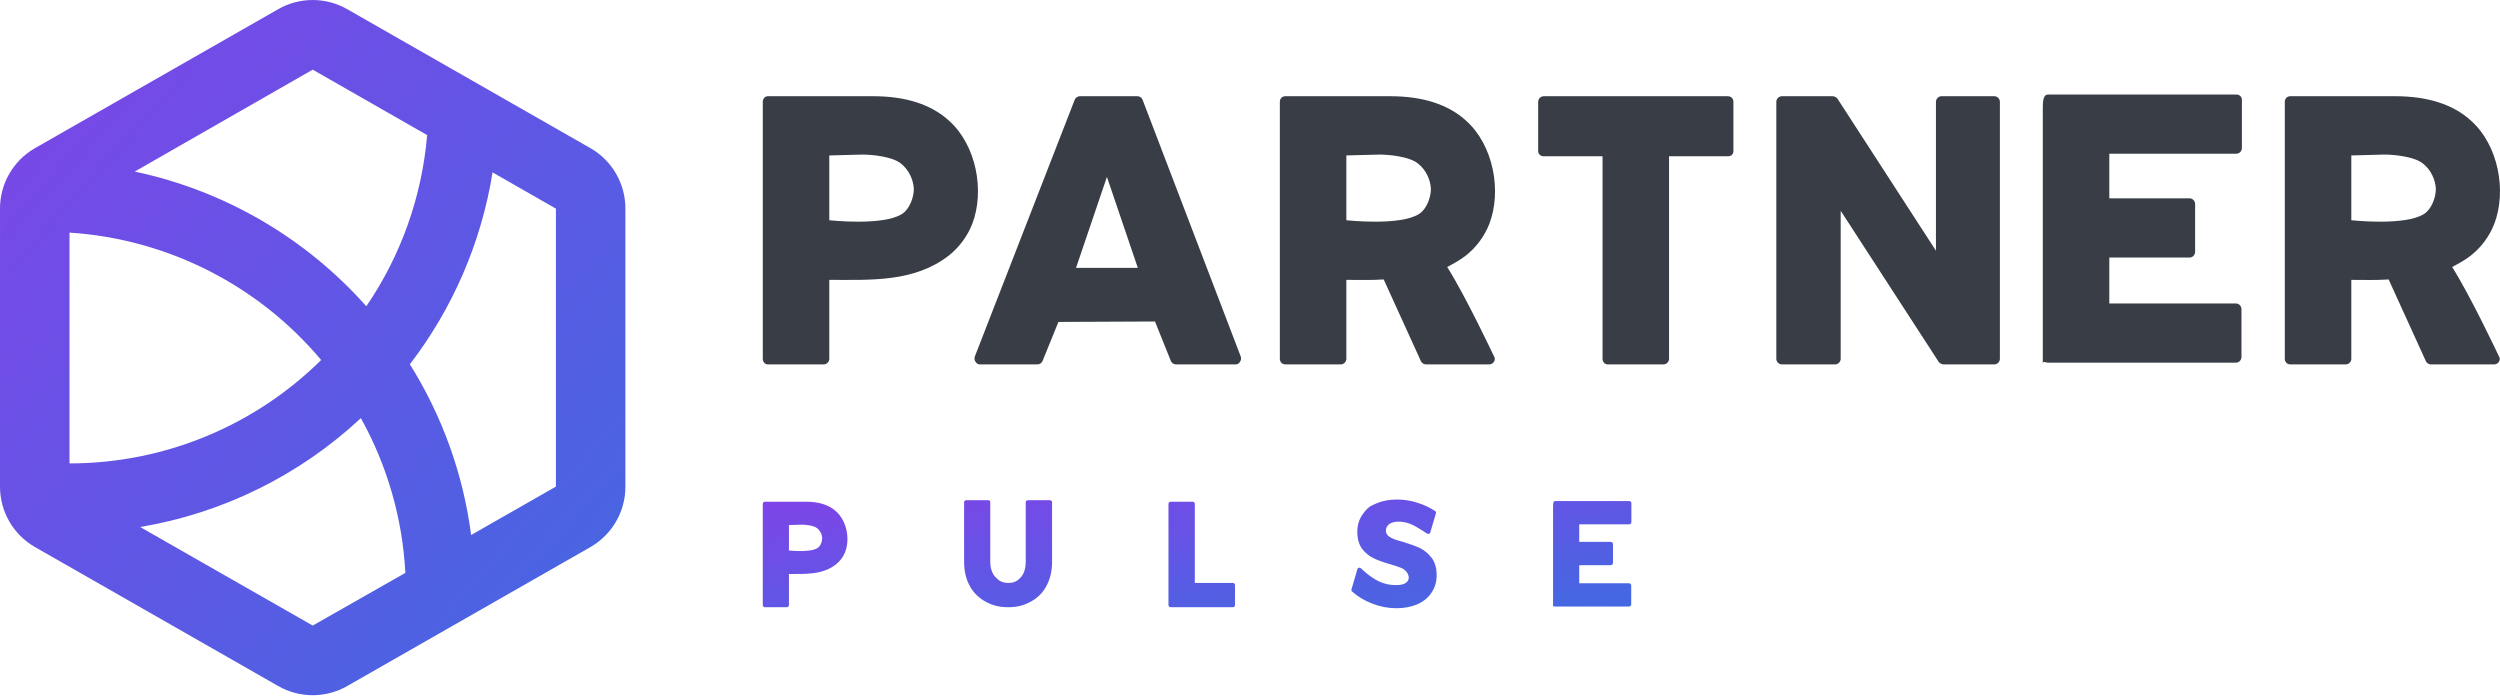
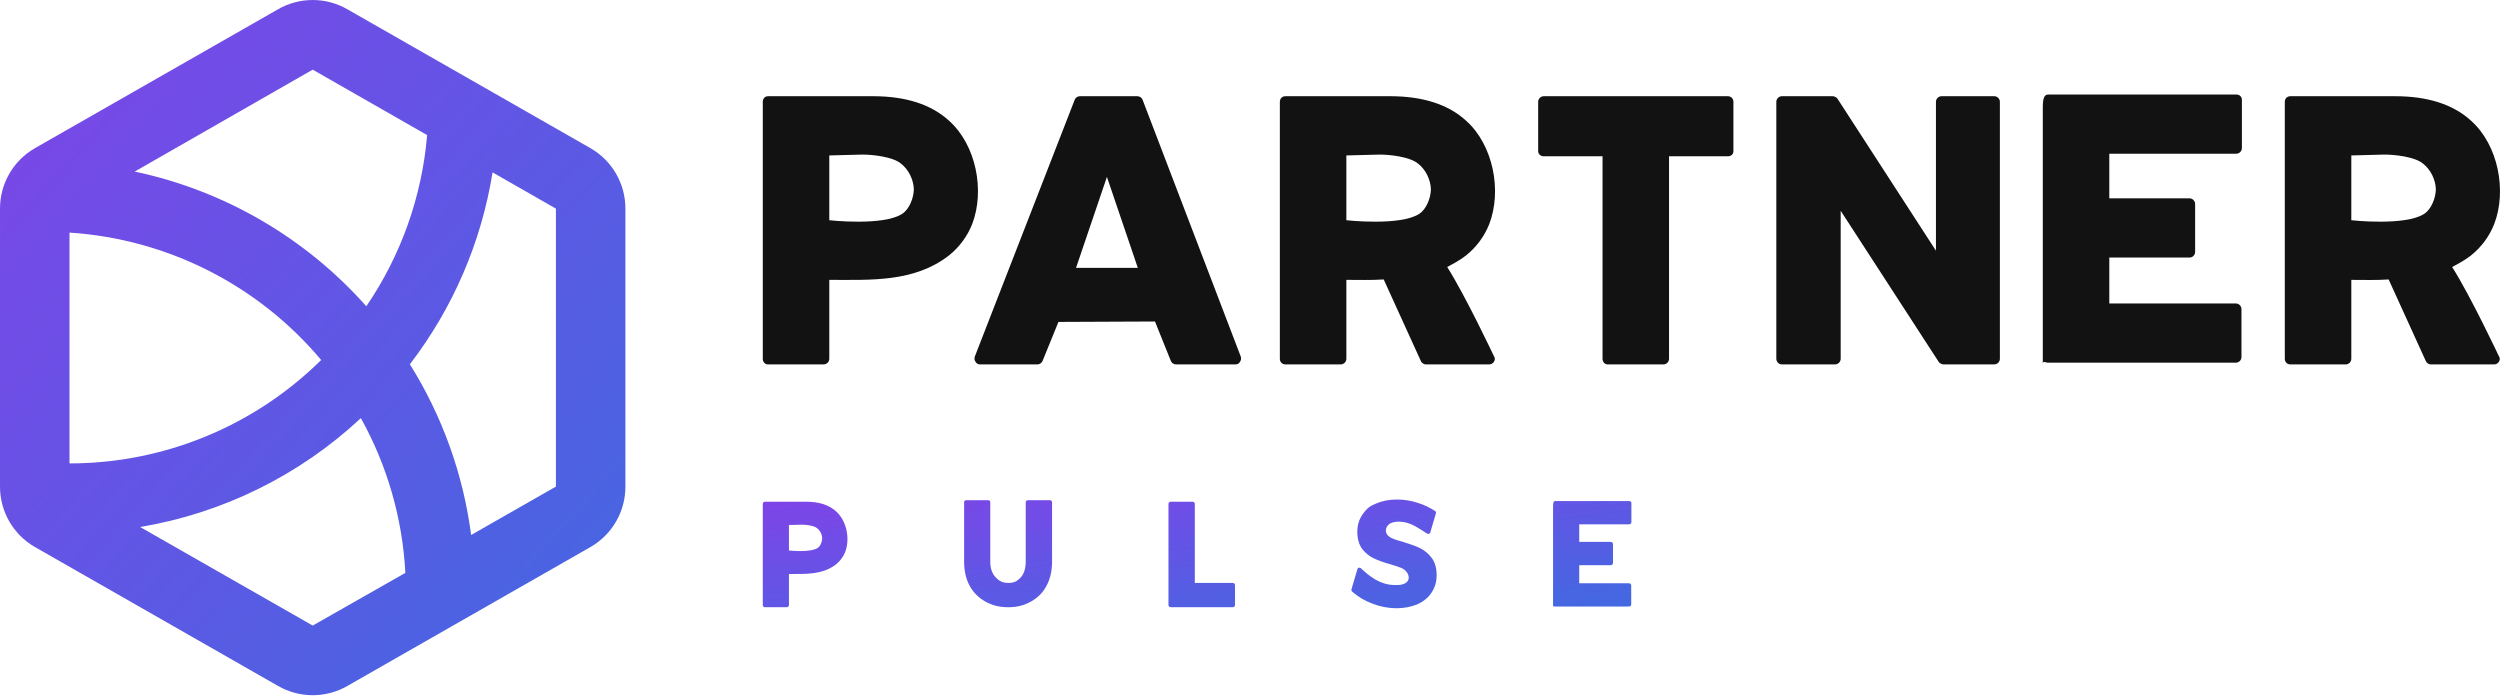
<svg xmlns="http://www.w3.org/2000/svg" width="396" height="110.121" viewBox="0 0 370.353 102.989">
  <defs>
    <linearGradient id="gradient" x1="0%" y1="0%" x2="100%" y2="100%">
      <stop offset="0%" style="stop-color:#7f44e8;stop-opacity:1" />
      <stop offset="100%" style="stop-color:#4169E1;stop-opacity:1" />
    </linearGradient>
  </defs>
  <path fill="url(#gradient)" d="M87.501 21.967 51.471 1.38a10.3 10.3 0 0 0-10.294 0L5.147 21.967a10.3 10.3 0 0 0-5.146 8.94v41.176a10.3 10.3 0 0 0 5.147 8.939l36.03 20.588a10.3 10.3 0 0 0 10.294 0l36.03-20.588a10.3 10.3 0 0 0 5.146-8.94V30.907a10.3 10.3 0 0 0-5.147-8.939m-41.177-11.65 16.952 9.695a52.84 52.84 0 0 1-9.008 25.357 63.48 63.48 0 0 0-34.314-19.953Zm-36.029 24.14A53.19 53.19 0 0 1 47.577 53.33a53.02 53.02 0 0 1-37.282 15.321Zm36.03 58.214-25.564-14.6a63.3 63.3 0 0 0 32.7-16.128 52.84 52.84 0 0 1 6.589 22.922Zm36.029-20.588-12.559 7.171a63 63 0 0 0-9.076-25.289 63.14 63.14 0 0 0 12.25-28.429l9.385 5.37Z" />
-   <path fill="#393e46" d="M113.763 53.984c-.445 0-.763-.381-.763-.826V15.08c0-.445.318-.827.763-.827h15.574c4.831 0 8.645 1.208 11.315 3.687 3.941 3.56 5.276 10.298 3.369 15.256a11.24 11.24 0 0 1-3.433 4.64c-5.149 4.006-11.569 3.624-17.735 3.624v11.697a.84.84 0 0 1-.826.826zm9.09-21.359s8.01.89 10.806-.953c1.081-.7 1.717-2.416 1.717-3.687-.064-1.399-.763-2.86-1.907-3.75-1.208-1.018-4.196-1.336-5.721-1.336l-4.895.128zm22.312 21.359a.7.7 0 0 1-.636-.381c-.19-.191-.19-.509-.127-.763l14.812-38.077a.83.83 0 0 1 .762-.509h8.518c.318 0 .636.191.763.509l14.557 38.077c.064.254.064.508-.127.763a.7.7 0 0 1-.636.38h-8.836a.83.83 0 0 1-.762-.508l-2.352-5.848-14.303.064-2.352 5.784a.83.83 0 0 1-.763.509zm14.24-14.303h9.153l-4.577-13.476zm31.02 14.303c-.508 0-.826-.381-.826-.826V15.08c0-.445.318-.827.826-.827h15.51c4.832 0 8.646 1.208 11.316 3.687 3.94 3.56 5.276 10.298 3.369 15.256a11.24 11.24 0 0 1-3.433 4.64c-.89.7-1.843 1.209-2.797 1.717 2.734 4.323 6.865 13.095 6.865 13.095.064.127.191.318.191.509a.84.84 0 0 1-.826.826h-9.408c-.255 0-.572-.19-.7-.445l-5.53-12.141c-1.97.127-3.496.063-5.53.063v11.697a.84.84 0 0 1-.827.826zm9.027-21.359s8.01.89 10.806-.953c1.08-.7 1.717-2.416 1.717-3.687-.064-1.399-.763-2.86-1.907-3.75-1.208-1.018-4.196-1.336-5.722-1.336l-4.894.128zm38.712 21.359c-.445 0-.762-.381-.762-.826V23.154h-8.71c-.444 0-.826-.318-.826-.763v-7.31c0-.445.382-.827.827-.827h27.27c.509 0 .827.382.827.827v7.31c0 .445-.318.763-.827.763h-8.709v30.004a.84.84 0 0 1-.826.826zm25.809 0a.84.84 0 0 1-.827-.826V15.08c0-.445.382-.827.827-.827h7.5c.255 0 .51.127.7.318l14.62 22.567V15.08c0-.445.382-.827.827-.827h7.819c.445 0 .826.382.826.827v38.077a.84.84 0 0 1-.826.826h-7.501c-.255 0-.509-.127-.7-.318l-14.557-22.44v21.932a.84.84 0 0 1-.826.826zm38.649 0V15.907c0-1.59.318-1.907.826-1.907h27.843c.445 0 .826.318.826.763v7.183a.84.84 0 0 1-.826.826h-18.816v6.611h11.887c.445 0 .826.382.826.827v7.12a.84.84 0 0 1-.826.826h-11.887v6.801h18.752c.445 0 .826.382.826.827v7.12a.84.84 0 0 1-.826.826h-27.779c-.508 0-.826-.382-.826.254m36.678 0c-.508 0-.826-.381-.826-.826V15.08c0-.445.318-.827.826-.827h15.51c4.832 0 8.646 1.208 11.316 3.687 3.94 3.56 5.276 10.298 3.369 15.256a11.24 11.24 0 0 1-3.433 4.64c-.89.7-1.843 1.209-2.797 1.717C366 43.877 370.13 52.65 370.13 52.65c.064.127.191.318.191.509a.84.84 0 0 1-.826.826h-9.408c-.255 0-.572-.19-.7-.445l-5.53-12.141c-1.97.127-3.496.063-5.53.063v11.697a.84.84 0 0 1-.827.826zm9.027-21.359s8.01.89 10.806-.953c1.08-.7 1.717-2.416 1.717-3.687-.064-1.399-.763-2.86-1.907-3.75-1.208-1.018-4.196-1.336-5.722-1.336l-4.894.128z" />
+   <path fill="#121212" d="M113.763 53.984c-.445 0-.763-.381-.763-.826V15.08c0-.445.318-.827.763-.827h15.574c4.831 0 8.645 1.208 11.315 3.687 3.941 3.56 5.276 10.298 3.369 15.256a11.24 11.24 0 0 1-3.433 4.64c-5.149 4.006-11.569 3.624-17.735 3.624v11.697a.84.84 0 0 1-.826.826zm9.09-21.359s8.01.89 10.806-.953c1.081-.7 1.717-2.416 1.717-3.687-.064-1.399-.763-2.86-1.907-3.75-1.208-1.018-4.196-1.336-5.721-1.336l-4.895.128zm22.312 21.359a.7.7 0 0 1-.636-.381c-.19-.191-.19-.509-.127-.763l14.812-38.077a.83.83 0 0 1 .762-.509h8.518c.318 0 .636.191.763.509l14.557 38.077c.064.254.064.508-.127.763a.7.7 0 0 1-.636.38h-8.836a.83.83 0 0 1-.762-.508l-2.352-5.848-14.303.064-2.352 5.784a.83.83 0 0 1-.763.509zm14.24-14.303h9.153l-4.577-13.476zm31.02 14.303c-.508 0-.826-.381-.826-.826V15.08c0-.445.318-.827.826-.827h15.51c4.832 0 8.646 1.208 11.316 3.687 3.94 3.56 5.276 10.298 3.369 15.256a11.24 11.24 0 0 1-3.433 4.64c-.89.7-1.843 1.209-2.797 1.717 2.734 4.323 6.865 13.095 6.865 13.095.064.127.191.318.191.509a.84.84 0 0 1-.826.826h-9.408c-.255 0-.572-.19-.7-.445l-5.53-12.141c-1.97.127-3.496.063-5.53.063v11.697a.84.84 0 0 1-.827.826zm9.027-21.359s8.01.89 10.806-.953c1.08-.7 1.717-2.416 1.717-3.687-.064-1.399-.763-2.86-1.907-3.75-1.208-1.018-4.196-1.336-5.722-1.336l-4.894.128zm38.712 21.359c-.445 0-.762-.381-.762-.826V23.154h-8.71c-.444 0-.826-.318-.826-.763v-7.31c0-.445.382-.827.827-.827h27.27c.509 0 .827.382.827.827v7.31c0 .445-.318.763-.827.763h-8.709v30.004a.84.84 0 0 1-.826.826zm25.809 0a.84.84 0 0 1-.827-.826V15.08c0-.445.382-.827.827-.827h7.5c.255 0 .51.127.7.318l14.62 22.567V15.08c0-.445.382-.827.827-.827h7.819c.445 0 .826.382.826.827v38.077a.84.84 0 0 1-.826.826h-7.501c-.255 0-.509-.127-.7-.318l-14.557-22.44v21.932a.84.84 0 0 1-.826.826zm38.649 0V15.907c0-1.59.318-1.907.826-1.907h27.843c.445 0 .826.318.826.763v7.183a.84.84 0 0 1-.826.826h-18.816v6.611h11.887c.445 0 .826.382.826.827v7.12a.84.84 0 0 1-.826.826h-11.887v6.801h18.752c.445 0 .826.382.826.827v7.12a.84.84 0 0 1-.826.826h-27.779c-.508 0-.826-.382-.826.254m36.678 0c-.508 0-.826-.381-.826-.826V15.08c0-.445.318-.827.826-.827h15.51c4.832 0 8.646 1.208 11.316 3.687 3.94 3.56 5.276 10.298 3.369 15.256a11.24 11.24 0 0 1-3.433 4.64c-.89.7-1.843 1.209-2.797 1.717C366 43.877 370.13 52.65 370.13 52.65c.064.127.191.318.191.509a.84.84 0 0 1-.826.826h-9.408c-.255 0-.572-.19-.7-.445l-5.53-12.141c-1.97.127-3.496.063-5.53.063v11.697a.84.84 0 0 1-.827.826zm9.027-21.359s8.01.89 10.806-.953c1.08-.7 1.717-2.416 1.717-3.687-.064-1.399-.763-2.86-1.907-3.75-1.208-1.018-4.196-1.336-5.722-1.336l-4.894.128z" />
  <path fill="url(#gradient)" d="M113.3 89.955c-.175 0-.3-.15-.3-.325V74.65c0-.175.125-.325.3-.325h6.127c1.9 0 3.401.475 4.452 1.45 1.55 1.401 2.075 4.052 1.325 6.003-.275.7-.75 1.35-1.35 1.825-2.026 1.576-4.552 1.426-6.978 1.426v4.601a.33.33 0 0 1-.325.325zm3.576-8.403s3.151.35 4.252-.375c.425-.275.675-.95.675-1.45a2.03 2.03 0 0 0-.75-1.476c-.476-.4-1.65-.525-2.251-.525l-1.926.05zm32.476 8.403c-1.35 0-2.326-.275-3.351-.825-1-.55-1.8-1.326-2.351-2.35-.55-1.001-.825-2.202-.825-3.577V74.4c0-.175.15-.3.325-.3h3.25c.176 0 .3.125.3.3v8.803c0 1 .276 1.776.801 2.326s1 .825 1.876.825 1.325-.275 1.825-.8c.5-.55.75-1.35.75-2.351V74.4c0-.175.15-.3.326-.3h3.25c.176 0 .326.125.326.3v8.803c0 1.375-.275 2.576-.825 3.576-.526 1.025-1.326 1.8-2.326 2.35s-2 .826-3.351.826m24.072 0a.33.33 0 0 1-.325-.325V74.65a.33.33 0 0 1 .325-.325h3.252a.33.33 0 0 1 .325.325v11.704h5.626c.175 0 .326.15.326.325v2.951c0 .175-.15.325-.326.325zm33.451.15c-1.2 0-2.4-.225-3.55-.675a9.6 9.6 0 0 1-3.027-1.8.35.35 0 0 1-.075-.376l.875-2.976c.05-.1.125-.175.225-.175.1-.025.2 0 .276.075 1.325 1.25 2.825 2.376 4.701 2.476.5.025 1.05.05 1.526-.1 1.475-.475.85-1.976-.25-2.426q-.563-.225-1.576-.525c-1-.275-1.826-.575-2.45-.875-.676-.3-1.251-.775-1.751-1.4-.476-.65-.726-1.501-.726-2.526q0-1.464.75-2.551c.75-1.087 1.201-1.3 2.076-1.676S205.8 74 206.95 74a9.7 9.7 0 0 1 3.026.475c.976.3 1.85.725 2.626 1.226.125.1.175.25.1.4l-.825 2.8c-.025.1-.1.15-.2.176a.3.3 0 0 1-.25-.025c-1.126-.7-2.251-1.55-3.576-1.726-.876-.125-2.201-.075-2.501.975-.375 1.35 1.6 1.7 2.5 1.976q1.5.45 2.476.9a4.9 4.9 0 0 1 1.75 1.45c.501.651.751 1.526.751 2.577 0 1.025-.275 1.9-.8 2.65-.5.75-1.225 1.3-2.126 1.701-.9.35-1.9.55-3.026.55m23.198-.15v-14.98c0-.625.125-.75.325-.75h10.953c.175 0 .325.125.325.3v2.826a.33.33 0 0 1-.325.325h-7.402v2.601h4.676c.176 0 .326.15.326.325v2.801c0 .175-.15.325-.326.325h-4.676v2.676h7.377a.33.33 0 0 1 .325.325v2.801a.33.33 0 0 1-.325.325h-10.928c-.2 0-.325-.15-.325.1" />
</svg>
